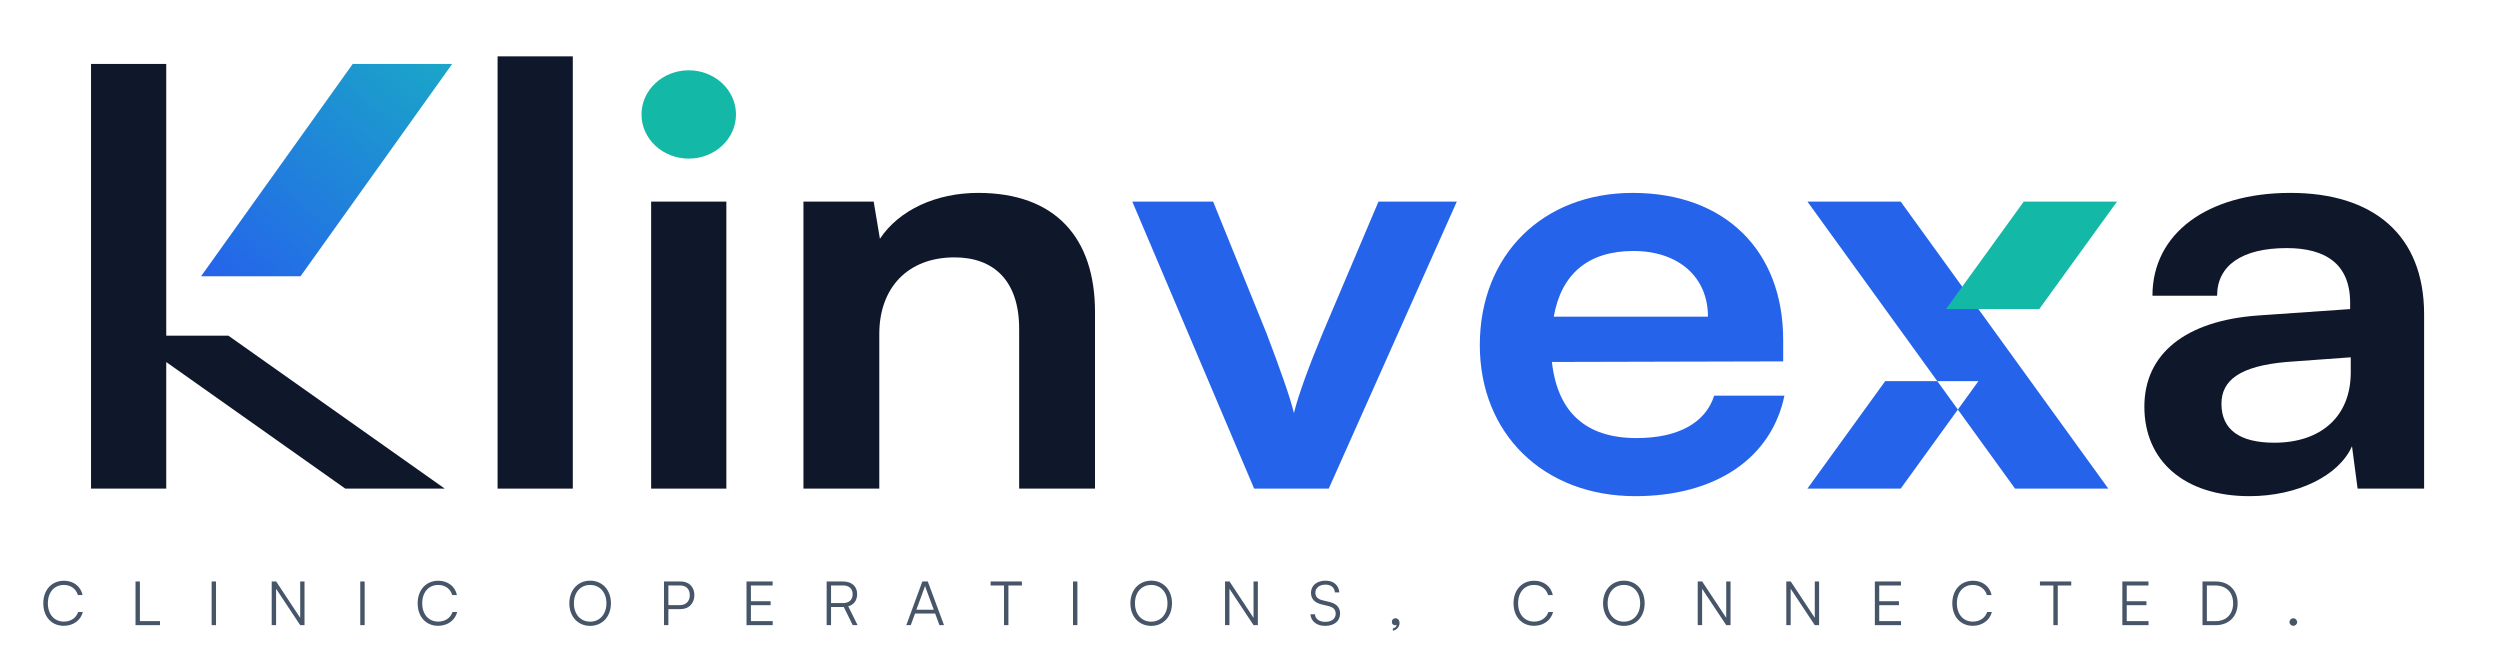
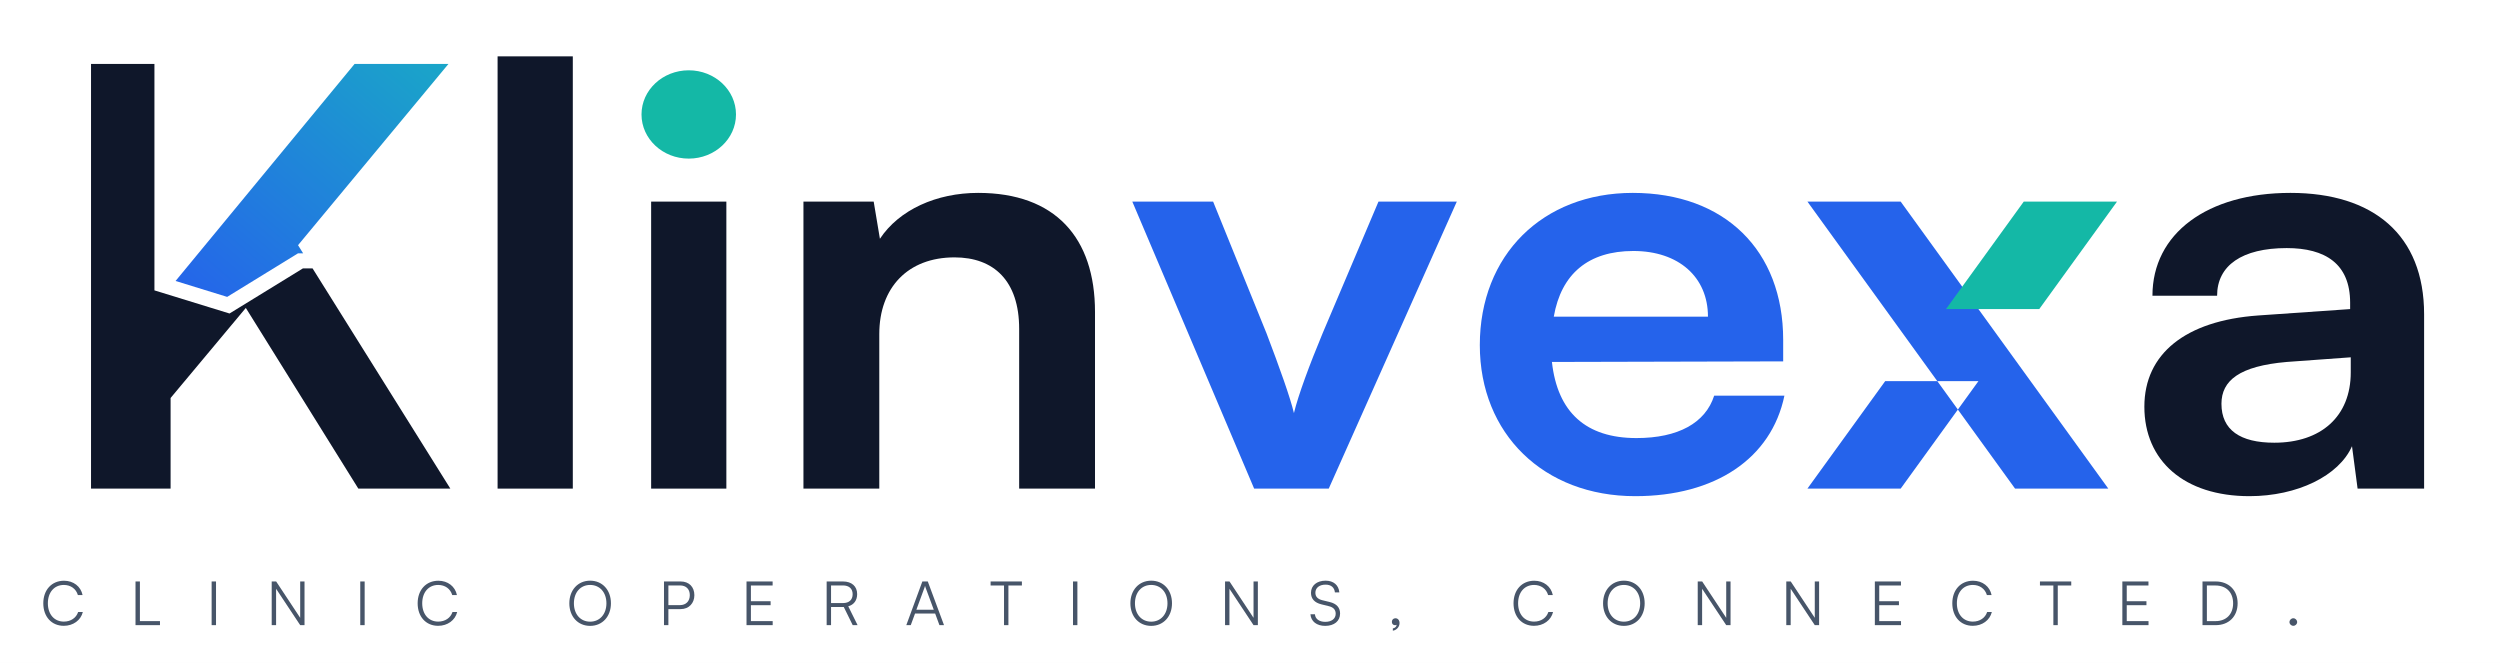
<svg xmlns="http://www.w3.org/2000/svg" viewBox="0 0 4303 1141" role="img" aria-label="Klinvexa">
  <defs>
    <linearGradient id="arm-brief" x1="0" y1="1" x2="1" y2="0">
      <stop offset="0" stop-color="#2563EB" />
      <stop offset="1" stop-color="#1AA6C8" />
    </linearGradient>
  </defs>
  <rect width="4303" height="1141" fill="#FFFFFF" />
  <g transform="translate(70 841) scale(1.07 1)">
-     <path d="M81 0V-731H202V0ZM142.0 -263.2L302.0 -263.2L650.0 0.0L490.0 0.0Z" fill="#0F172A" />
-     <path d="M258.0 -365.5L418.0 -365.5L662.0 -731.0L502.0 -731.0Z" fill="url(#arm-brief)" />
+     <path d="M659.0 -0.0L511.0 -0.0L330.0 -311.0L209.0 -156.0L209.0 -0.0L81.0 -0.0L81.0 -731.0L183.0 -731.0L183.0 -341.2L303.8 -301.4L421.8 -379.0L437.4 -379.0Z" fill="#0F172A" />
+     <path d="M505.0 -731.0L656.0 -731.0L414.0 -419.0L422.2 -405.0L414.0 -405.0L300.0 -330.0L217.0 -357.4Z" fill="url(#arm-brief)" />
    <path d="M856 0V-744H735V0Z" fill="#0F172A" />
    <path d="M982 0V-494H1103V0Z" fill="#0F172A" />
    <path d="M966.5 -644a76 76 0 1 0 152 0a76 76 0 1 0 -152 0Z" fill="#14B8A6" />
    <path d="M1349 0V-266C1349 -346 1395 -398 1470 -398C1533 -398 1574 -358 1574 -275V0H1696V-304C1696 -432 1632 -509 1508 -509C1441 -509 1381 -480 1350 -430L1340 -494H1227V0Z" fill="#0F172A" />
    <path d="M1952 0H2072L2278 -494H2152L2062 -267C2041 -213 2023 -161 2016 -130C2010 -157 1993 -208 1972 -267L1886 -494H1756Z" fill="#2563EB" />
    <path d="M2565 13C2694 13 2784 -52 2805 -160H2692C2678 -113 2634 -87 2567 -87C2486 -87 2440 -131 2431 -218L2803 -219V-256C2803 -410 2709 -509 2561 -509C2416 -509 2315 -402 2315 -247C2315 -94 2418 13 2565 13ZM2562 -409C2635 -409 2682 -364 2682 -296H2434C2446 -370 2490 -409 2562 -409Z" fill="#2563EB" />
    <path d="M2842.0 -494.0L2992.0 -494.0L3326.0 0.0L3176.0 0.0ZM2842.0 0.0L2992.0 0.0L3117.1 -185.0L2967.1 -185.0Z" fill="#2563EB" />
    <path d="M3064.9 -309.0L3214.9 -309.0L3340.0 -494.0L3190.0 -494.0Z" fill="#14B8A6" />
    <path d="M3553 13C3630 13 3697 -22 3718 -73L3727 0H3834V-300C3834 -437 3752 -509 3619 -509C3485 -509 3397 -439 3397 -332H3501C3501 -384 3541 -414 3613 -414C3675 -414 3715 -387 3715 -320V-309L3567 -298C3450 -289 3384 -232 3384 -141C3384 -48 3448 13 3553 13ZM3593 -79C3538 -79 3508 -101 3508 -146C3508 -186 3537 -211 3613 -218L3716 -226V-200C3716 -124 3668 -79 3593 -79Z" fill="#0F172A" />
  </g>
  <g transform="translate(70 1076) scale(0.105)" fill="#475569">
    <path d="M379 11C533 11 658 -80 691 -215H614C583 -119 493 -58 380 -58C223 -58 118 -178 118 -358C118 -539 223 -659 380 -659C492 -659 580 -596 610 -493H687C658 -635 537 -728 383 -728C181 -728 43 -578 43 -358C43 -138 179 11 379 11Z" />
    <path d="M1626.719 -716H1554.719V0H1955.719V-66H1626.719Z" />
    <path d="M2874.439 -716H2802.439V0H2874.439Z" />
    <path d="M3859.158 0V-596L4254.158 0H4325.158V-716H4254.158V-120L3860.158 -716H3787.158V0Z" />
    <path d="M5310.878 -716H5238.878V0H5310.878Z" />
    <path d="M6515.597 11C6669.597 11 6794.597 -80 6827.597 -215H6750.597C6719.597 -119 6629.597 -58 6516.597 -58C6359.597 -58 6254.597 -178 6254.597 -358C6254.597 -539 6359.597 -659 6516.597 -659C6628.597 -659 6716.597 -596 6746.597 -493H6823.597C6794.597 -635 6673.597 -728 6519.597 -728C6317.597 -728 6179.597 -578 6179.597 -358C6179.597 -138 6315.597 11 6515.597 11Z" />
    <path d="M9348.036 -358C9348.036 -576 9208.036 -729 9007.036 -729C8807.036 -729 8666.036 -575 8666.036 -358C8666.036 -141 8806.036 12 9007.036 12C9207.036 12 9348.036 -141 9348.036 -358ZM9274.036 -358C9274.036 -180 9165.036 -57 9007.036 -57C8849.036 -57 8741.036 -179 8741.036 -358C8741.036 -537 8849.036 -659 9007.036 -659C9165.036 -659 9274.036 -537 9274.036 -358Z" />
    <path d="M10490.755 -263C10627.755 -263 10715.755 -361 10715.755 -491C10715.755 -626 10628.755 -716 10490.755 -716H10217.755V0H10289.755V-263ZM10480.755 -651C10579.755 -651 10640.755 -591 10640.755 -492C10640.755 -394 10580.755 -328 10476.755 -328H10289.755V-651Z" />
    <path d="M11999.474 0V-66H11642.474V-327H11965.474V-392H11642.474V-650H11998.474V-716H11570.474V0Z" />
    <path d="M12956.194 0V-297H13165.194L13311.194 0H13391.194L13238.194 -309C13330.194 -334 13384.194 -406 13384.194 -509C13384.194 -636 13296.194 -716 13151.194 -716H12884.194V0ZM12956.194 -651H13151.194C13249.194 -651 13310.194 -600 13310.194 -507C13310.194 -416 13252.194 -362 13153.194 -362H12956.194Z" />
    <path d="M14262.913 0 14332.913 -190H14662.913L14732.913 0H14807.913L14541.913 -716H14452.913L14189.913 0ZM14487.913 -615C14491.913 -625 14495.913 -638 14496.913 -644C14497.913 -637 14502.913 -625 14505.913 -615L14639.913 -253H14354.913Z" />
    <path d="M15571.633 -650H15791.633V0H15863.633V-650H16084.633V-716H15571.633Z" />
    <path d="M16994.352 -716H16922.352V0H16994.352Z" />
    <path d="M18545.071 -358C18545.071 -576 18405.071 -729 18204.071 -729C18004.071 -729 17863.071 -575 17863.071 -358C17863.071 -141 18003.071 12 18204.071 12C18404.071 12 18545.071 -141 18545.071 -358ZM18471.071 -358C18471.071 -180 18362.071 -57 18204.071 -57C18046.071 -57 17938.071 -179 17938.071 -358C17938.071 -537 18046.071 -659 18204.071 -659C18362.071 -659 18471.071 -537 18471.071 -358Z" />
    <path d="M19486.791 0V-596L19881.791 0H19952.791V-716H19881.791V-120L19487.791 -716H19414.791V0Z" />
    <path d="M20823.51 -530C20823.51 -432 20882.51 -368 20994.51 -341L21115.51 -311C21192.51 -293 21228.51 -251 21228.51 -187C21228.51 -105 21161.51 -54 21056.51 -54C20958.51 -54 20892.51 -103 20888.51 -178H20814.51C20823.51 -61 20917.51 12 21056.51 12C21204.51 12 21300.51 -67 21300.51 -191C21300.51 -288 21242.51 -352 21130.51 -379L21007.51 -409C20932.51 -428 20895.51 -468 20895.51 -531C20895.51 -612 20961.51 -664 21062.51 -664C21152.51 -664 21207.51 -618 21215.51 -537H21288.51C21277.51 -657 21192.51 -729 21063.51 -729C20919.51 -729 20823.51 -650 20823.51 -530Z" />
    <path d="M22275.23 -34C22275.23 -84 22244.23 -113 22208.23 -113C22173.23 -113 22149.23 -88 22149.23 -53C22149.23 -19 22173.23 1 22201.23 1C22213.23 1 22221.23 -2 22227.23 -6C22227.23 22 22201.23 48 22165.23 54V91C22227.23 82 22275.23 28 22275.23 -34Z" />
    <path d="M24479.668 11C24633.668 11 24758.668 -80 24791.668 -215H24714.668C24683.668 -119 24593.668 -58 24480.668 -58C24323.668 -58 24218.668 -178 24218.668 -358C24218.668 -539 24323.668 -659 24480.668 -659C24592.668 -659 24680.668 -596 24710.668 -493H24787.668C24758.668 -635 24637.668 -728 24483.668 -728C24281.668 -728 24143.668 -578 24143.668 -358C24143.668 -138 24279.668 11 24479.668 11Z" />
    <path d="M26293.388 -358C26293.388 -576 26153.388 -729 25952.388 -729C25752.388 -729 25611.388 -575 25611.388 -358C25611.388 -141 25751.388 12 25952.388 12C26152.388 12 26293.388 -141 26293.388 -358ZM26219.388 -358C26219.388 -180 26110.388 -57 25952.388 -57C25794.388 -57 25686.388 -179 25686.388 -358C25686.388 -537 25794.388 -659 25952.388 -659C26110.388 -659 26219.388 -537 26219.388 -358Z" />
    <path d="M27235.107 0V-596L27630.107 0H27701.107V-716H27630.107V-120L27236.107 -716H27163.107V0Z" />
    <path d="M28686.827 0V-596L29081.827 0H29152.827V-716H29081.827V-120L28687.827 -716H28614.827V0Z" />
    <path d="M30495.546 0V-66H30138.546V-327H30461.546V-392H30138.546V-650H30494.546V-716H30066.546V0Z" />
    <path d="M31672.265 11C31826.265 11 31951.265 -80 31984.265 -215H31907.265C31876.265 -119 31786.265 -58 31673.265 -58C31516.265 -58 31411.265 -178 31411.265 -358C31411.265 -539 31516.265 -659 31673.265 -659C31785.265 -659 31873.265 -596 31903.265 -493H31980.265C31951.265 -635 31830.265 -728 31676.265 -728C31474.265 -728 31336.265 -578 31336.265 -358C31336.265 -138 31472.265 11 31672.265 11Z" />
    <path d="M32772.985 -650H32992.985V0H33064.985V-650H33285.985V-716H32772.985Z" />
    <path d="M34552.704 0V-66H34195.704V-327H34518.704V-392H34195.704V-650H34551.704V-716H34123.704V0Z" />
    <path d="M35655.423 0C35870.423 0 36013.423 -144 36013.423 -358C36013.423 -572 35869.423 -716 35653.423 -716H35437.423V0ZM35650.423 -650C35827.423 -650 35939.423 -537 35939.423 -358C35939.423 -180 35827.423 -66 35652.423 -66H35509.423V-650Z" />
    <path d="M36926.143 11C36960.143 11 36989.143 -17 36989.143 -50C36989.143 -84 36960.143 -113 36926.143 -113C36892.143 -113 36863.143 -84 36863.143 -50C36863.143 -17 36892.143 11 36926.143 11Z" />
  </g>
</svg>
